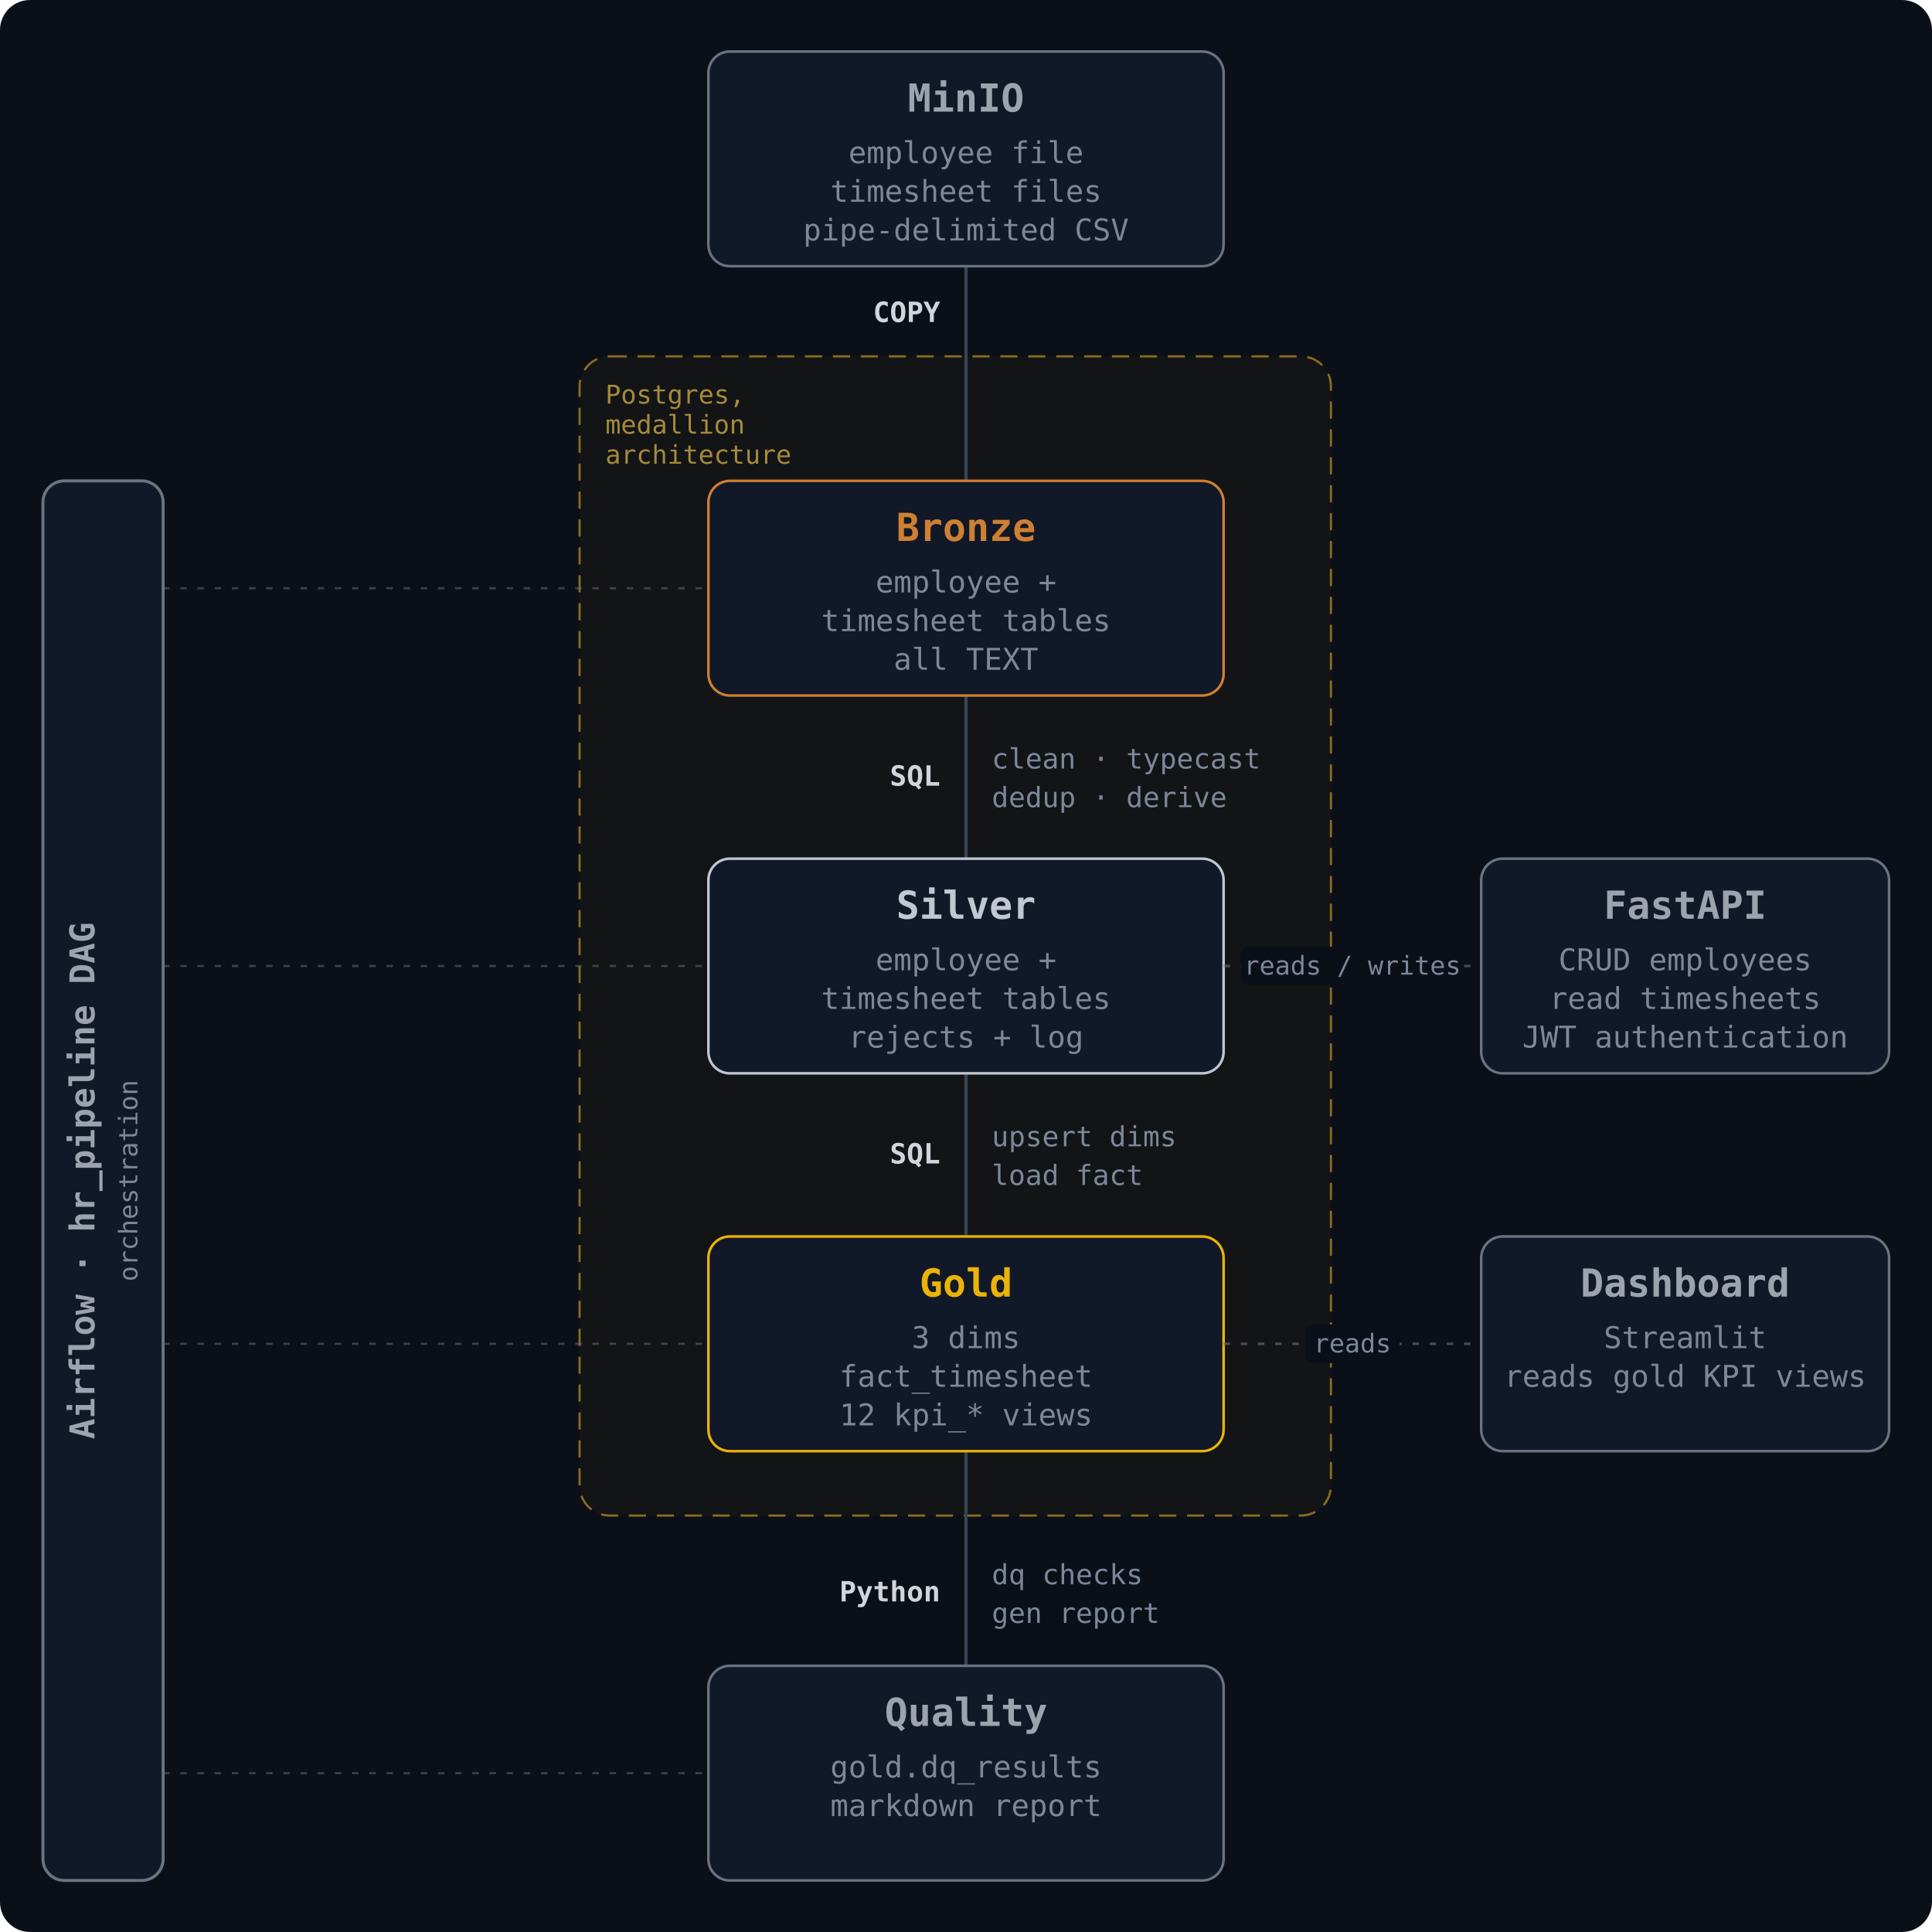
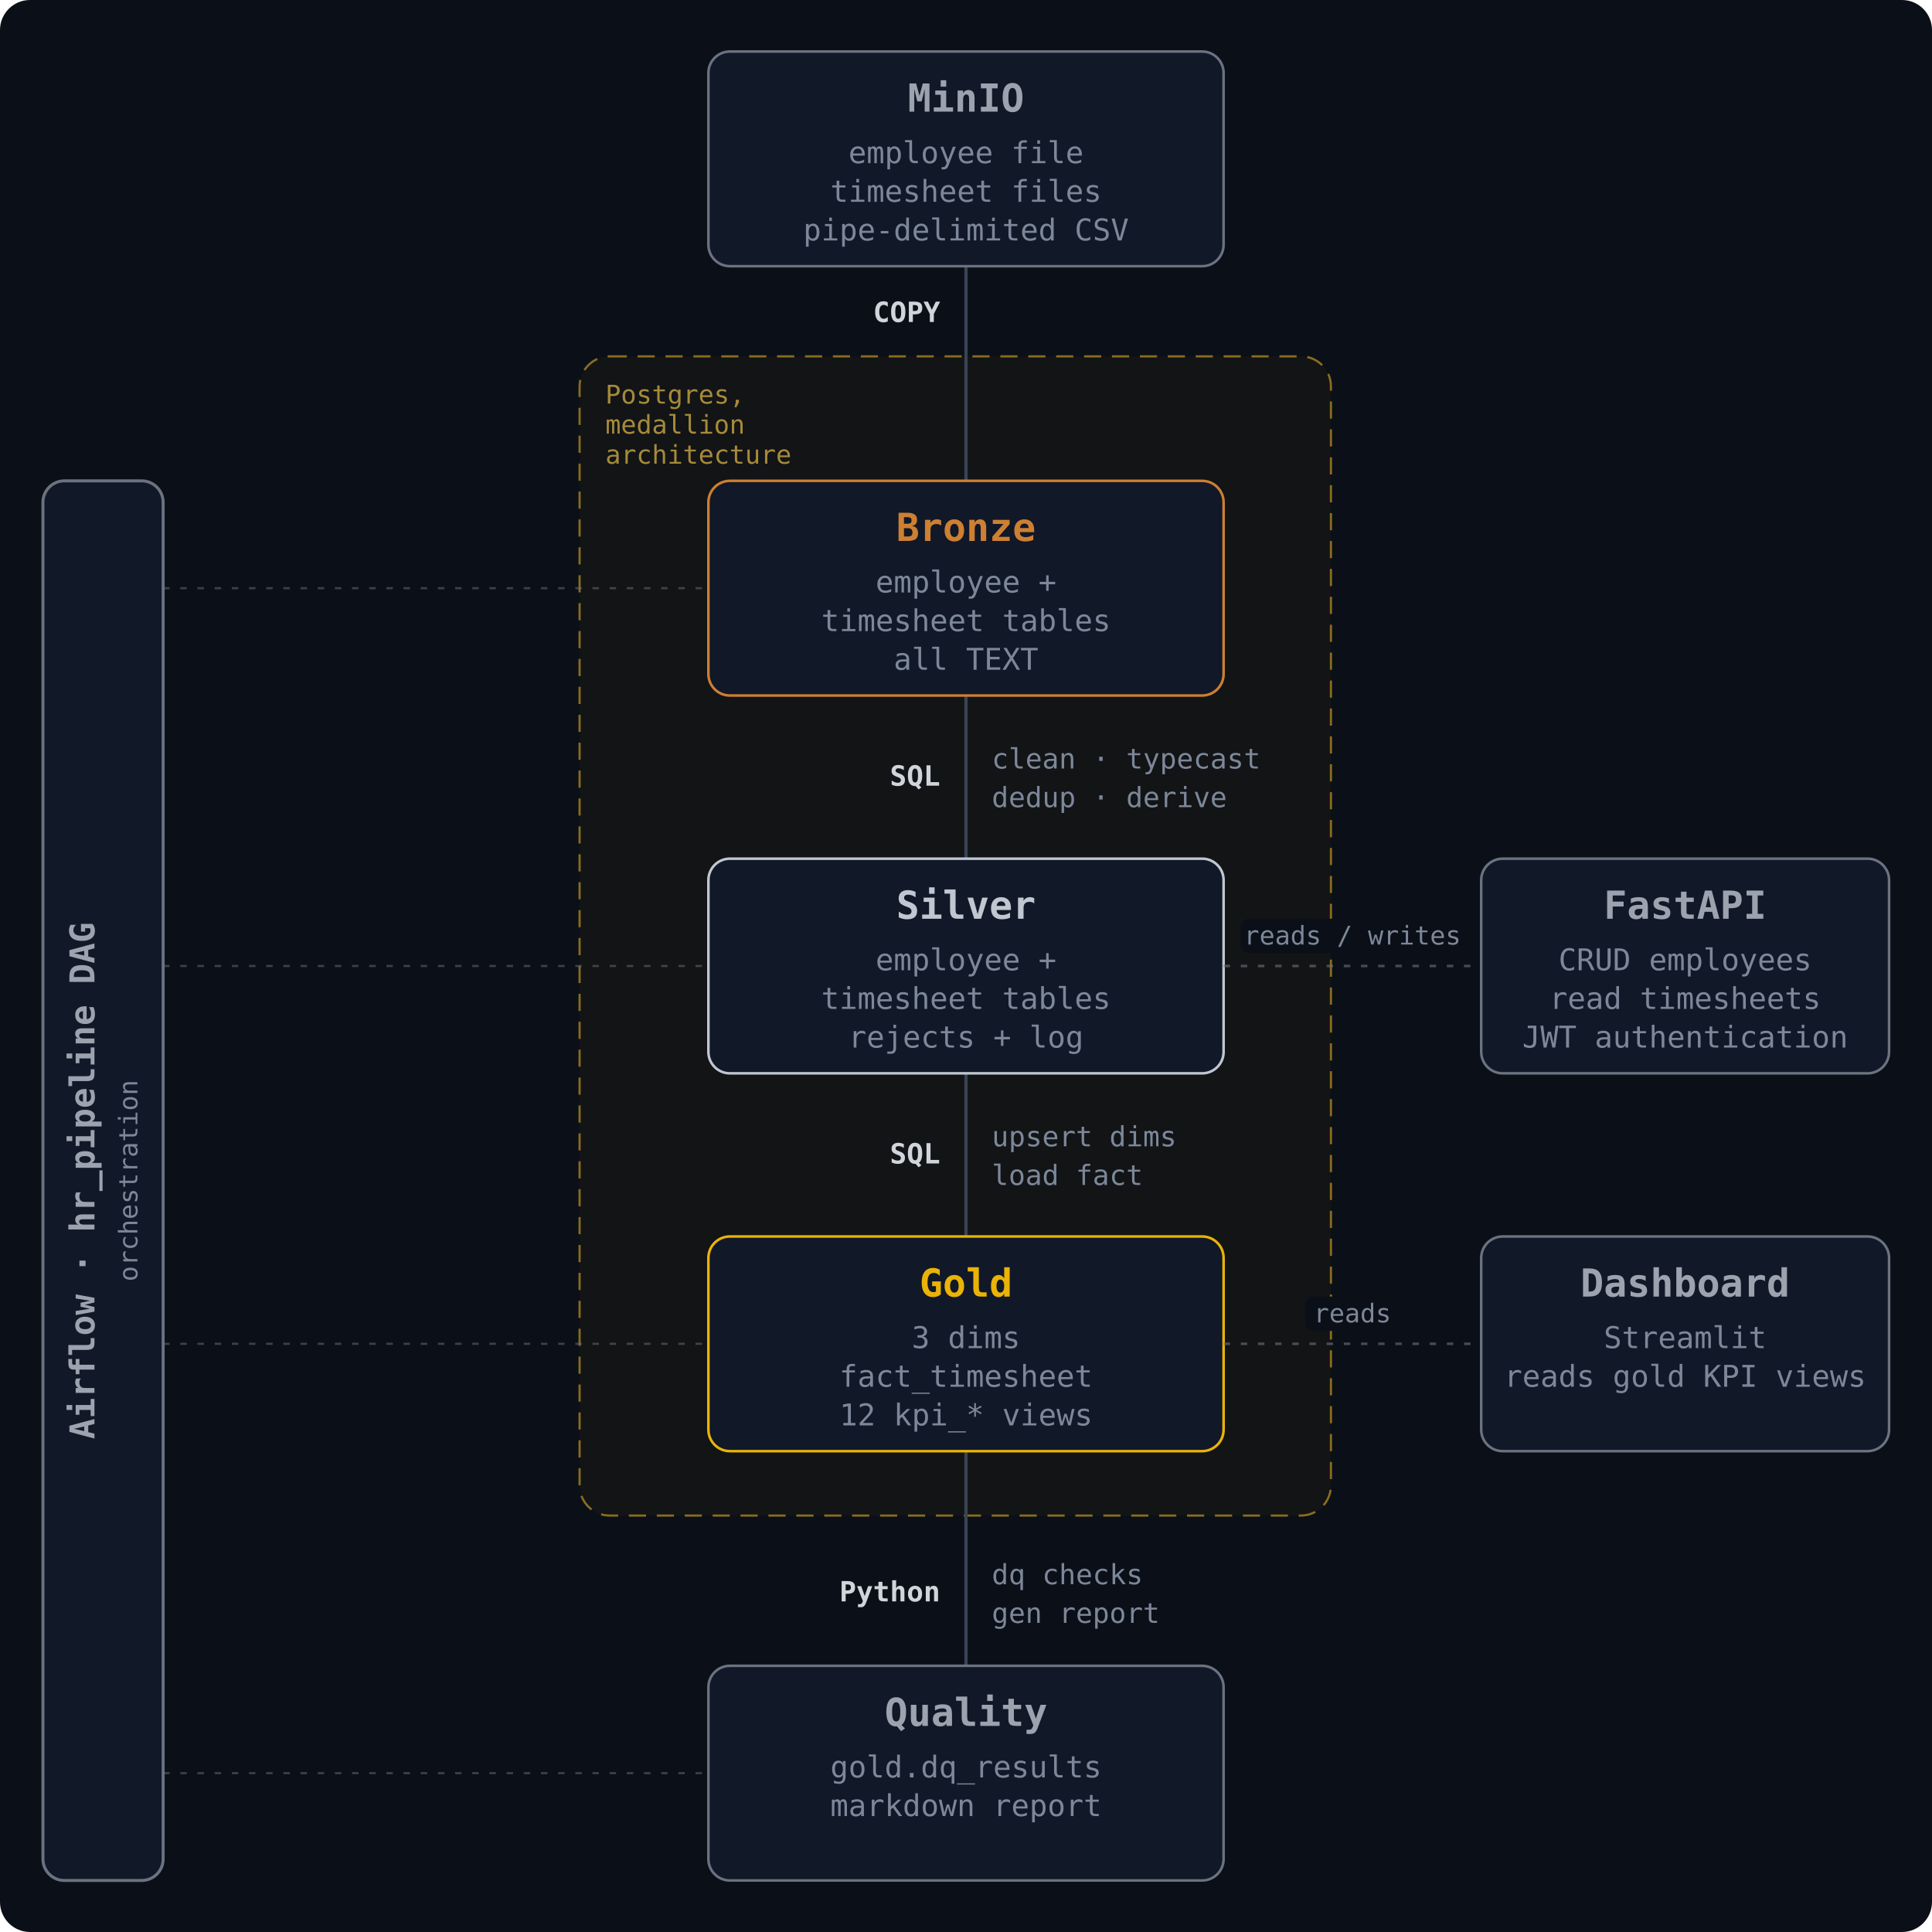
<svg xmlns="http://www.w3.org/2000/svg" viewBox="0 0 900 900" width="900" height="900" font-family="ui-monospace,SFMono-Regular,Menlo,Consolas,monospace">
  <defs>
    <filter id="glow" x="-30%" y="-30%" width="160%" height="160%">
      <feGaussianBlur stdDeviation="4" result="b" />
      <feMerge>
        <feMergeNode in="b" />
        <feMergeNode in="SourceGraphic" />
      </feMerge>
    </filter>
  </defs>
  <rect width="900" height="900" rx="14" fill="#0b0f17" />
  <rect x="270" y="166" width="350" height="540" rx="14" fill="#eab308" fill-opacity=".03" stroke="#8a6d1f" stroke-width="1" stroke-dasharray="8 5" />
  <g fill="#a68a3a" font-size="12">
    <text x="282" y="188">Postgres,</text>
    <text x="282" y="202">medallion</text>
    <text x="282" y="216">architecture</text>
  </g>
  <rect x="20" y="224" width="56" height="652" rx="10" fill="#111827" stroke="#6b7280" stroke-width="1.4" />
  <text x="44" y="550" transform="rotate(-90 44 550)" text-anchor="middle" fill="#9ca3af" font-size="16" font-weight="600">Airflow · hr_pipeline DAG</text>
  <text x="64" y="550" transform="rotate(-90 64 550)" text-anchor="middle" fill="#7c8799" font-size="12">orchestration</text>
  <g stroke="#6b7280" stroke-width="1" stroke-dasharray="3 5" opacity=".5">
    <path d="M76,274 H330" />
    <path d="M76,450 H330" />
    <path d="M76,626 H330" />
    <path d="M76,826 H330" />
    <animate attributeName="stroke-dashoffset" from="0" to="-16" dur="1.2s" repeatCount="indefinite" />
  </g>
  <g stroke="#3a4456" stroke-width="1.5" fill="none">
    <path id="w1" d="M450,124 V224" />
    <path id="w2" d="M450,324 V400" />
    <path id="w3" d="M450,500 V576" />
    <path id="w4" d="M450,676 V776" />
  </g>
  <g fill="#d1d5db" font-size="13" font-weight="600" text-anchor="end">
    <text x="438" y="150">COPY</text>
    <text x="438" y="366">SQL</text>
    <text x="438" y="542">SQL</text>
    <text x="438" y="746">Python</text>
  </g>
  <g fill="#7c8799" font-size="13">
    <text x="462" y="358">clean · typecast</text>
    <text x="462" y="376">dedup · derive</text>
    <text x="462" y="534">upsert dims</text>
    <text x="462" y="552">load fact</text>
    <text x="462" y="738">dq checks</text>
    <text x="462" y="756">gen report</text>
  </g>
  <g text-anchor="middle">
    <rect x="330" y="24" width="240" height="100" rx="10" fill="#111827" stroke="#6b7280" stroke-width="1.2" />
    <text x="450" y="52" fill="#9ca3af" font-size="18" font-weight="600">MinIO</text>
    <g fill="#7c8799" font-size="14">
      <text x="450" y="76">employee file</text>
      <text x="450" y="94">timesheet files</text>
      <text x="450" y="112">pipe-delimited CSV</text>
    </g>
    <rect x="330" y="224" width="240" height="100" rx="10" fill="#111827" stroke="#cd7f32" stroke-width="1.2" />
    <text x="450" y="252" fill="#cd7f32" font-size="18" font-weight="600">Bronze</text>
    <g fill="#7c8799" font-size="14">
      <text x="450" y="276">employee +</text>
      <text x="450" y="294">timesheet tables</text>
      <text x="450" y="312">all TEXT</text>
    </g>
    <rect x="330" y="400" width="240" height="100" rx="10" fill="#111827" stroke="#c0c7d1" stroke-width="1.2" />
    <text x="450" y="428" fill="#c0c7d1" font-size="18" font-weight="600">Silver</text>
    <g fill="#7c8799" font-size="14">
      <text x="450" y="452">employee +</text>
      <text x="450" y="470">timesheet tables</text>
      <text x="450" y="488">rejects + log</text>
    </g>
    <rect x="330" y="576" width="240" height="100" rx="10" fill="#111827" stroke="#eab308" stroke-width="1.2" />
    <text x="450" y="604" fill="#eab308" font-size="18" font-weight="600">Gold</text>
    <g fill="#7c8799" font-size="14">
      <text x="450" y="628">3 dims</text>
      <text x="450" y="646">fact_timesheet</text>
      <text x="450" y="664">12 kpi_* views</text>
    </g>
    <rect x="330" y="776" width="240" height="100" rx="10" fill="#111827" stroke="#6b7280" stroke-width="1.2" />
    <text x="450" y="804" fill="#9ca3af" font-size="18" font-weight="600">Quality</text>
    <g fill="#7c8799" font-size="14">
      <text x="450" y="828">gold.dq_results</text>
      <text x="450" y="846">markdown report</text>
    </g>
  </g>
  <g stroke="#6b7280" stroke-width="1.2" stroke-dasharray="3 5" opacity=".6" fill="none">
    <path d="M570,450 H690" />
    <path d="M570,626 H690" />
    <animate attributeName="stroke-dashoffset" from="0" to="-16" dur="1.2s" repeatCount="indefinite" />
  </g>
-   <rect x="578" y="441" width="104" height="18" rx="4" fill="#0b0f17" />
-   <rect x="608" y="617" width="44" height="18" rx="4" fill="#0b0f17" />
+   <rect x="578" y="428" width="104" height="16" rx="4" fill="#0b0f17" />
+   <rect x="608" y="604" width="44" height="16" rx="4" fill="#0b0f17" />
  <g fill="#7c8799" font-size="12" text-anchor="middle">
-     <text x="630" y="454">reads / writes</text>
-     <text x="630" y="630">reads</text>
+     <text x="630" y="440">reads / writes</text>
+     <text x="630" y="616">reads</text>
  </g>
  <g text-anchor="middle">
    <rect x="690" y="400" width="190" height="100" rx="10" fill="#111827" stroke="#6b7280" stroke-width="1.2" />
    <text x="785" y="428" fill="#9ca3af" font-size="18" font-weight="600">FastAPI</text>
    <g fill="#7c8799" font-size="14">
      <text x="785" y="452">CRUD employees</text>
      <text x="785" y="470">read timesheets</text>
      <text x="785" y="488">JWT authentication</text>
    </g>
    <rect x="690" y="576" width="190" height="100" rx="10" fill="#111827" stroke="#6b7280" stroke-width="1.2" />
    <text x="785" y="604" fill="#9ca3af" font-size="18" font-weight="600">Dashboard</text>
    <g fill="#7c8799" font-size="14">
      <text x="785" y="628">Streamlit</text>
      <text x="785" y="646">reads gold KPI views</text>
    </g>
  </g>
  <g filter="url(#glow)">
    <circle r="5" fill="#9ca3af" opacity="0">
      <animateMotion dur="6s" repeatCount="indefinite" calcMode="linear" keyPoints="0;0;1;1" keyTimes="0;.03;.18;1">
        <mpath href="#w1" />
      </animateMotion>
      <animate attributeName="opacity" dur="6s" repeatCount="indefinite" values="0;0;1;1;0;0" keyTimes="0;.03;.04;.17;.18;1" />
    </circle>
    <circle r="5" fill="#cd7f32" opacity="0">
      <animateMotion dur="6s" repeatCount="indefinite" calcMode="linear" keyPoints="0;0;1;1" keyTimes="0;.23;.38;1">
        <mpath href="#w2" />
      </animateMotion>
      <animate attributeName="opacity" dur="6s" repeatCount="indefinite" values="0;0;1;1;0;0" keyTimes="0;.23;.24;.37;.38;1" />
    </circle>
    <circle r="5" fill="#c0c7d1" opacity="0">
      <animateMotion dur="6s" repeatCount="indefinite" calcMode="linear" keyPoints="0;0;1;1" keyTimes="0;.43;.58;1">
        <mpath href="#w3" />
      </animateMotion>
      <animate attributeName="opacity" dur="6s" repeatCount="indefinite" values="0;0;1;1;0;0" keyTimes="0;.43;.44;.57;.58;1" />
    </circle>
    <circle r="5" fill="#eab308" opacity="0">
      <animateMotion dur="6s" repeatCount="indefinite" calcMode="linear" keyPoints="0;0;1;1" keyTimes="0;.63;.78;1">
        <mpath href="#w4" />
      </animateMotion>
      <animate attributeName="opacity" dur="6s" repeatCount="indefinite" values="0;0;1;1;0;0" keyTimes="0;.63;.64;.77;.78;1" />
    </circle>
  </g>
  <g fill="none" stroke-width="2.5" filter="url(#glow)">
    <rect x="330" y="224" width="240" height="100" rx="10" stroke="#cd7f32" opacity="0">
      <animate attributeName="opacity" dur="6s" repeatCount="indefinite" values="0;0;1;0;0" keyTimes="0;.18;.20;.28;1" />
    </rect>
    <rect x="330" y="400" width="240" height="100" rx="10" stroke="#c0c7d1" opacity="0">
      <animate attributeName="opacity" dur="6s" repeatCount="indefinite" values="0;0;1;0;0" keyTimes="0;.38;.40;.48;1" />
    </rect>
    <rect x="330" y="576" width="240" height="100" rx="10" stroke="#eab308" opacity="0">
      <animate attributeName="opacity" dur="6s" repeatCount="indefinite" values="0;0;1;0;0" keyTimes="0;.58;.60;.68;1" />
    </rect>
    <rect x="330" y="776" width="240" height="100" rx="10" stroke="#6b7280" opacity="0">
      <animate attributeName="opacity" dur="6s" repeatCount="indefinite" values="0;0;1;0;0" keyTimes="0;.78;.80;.88;1" />
    </rect>
  </g>
</svg>
